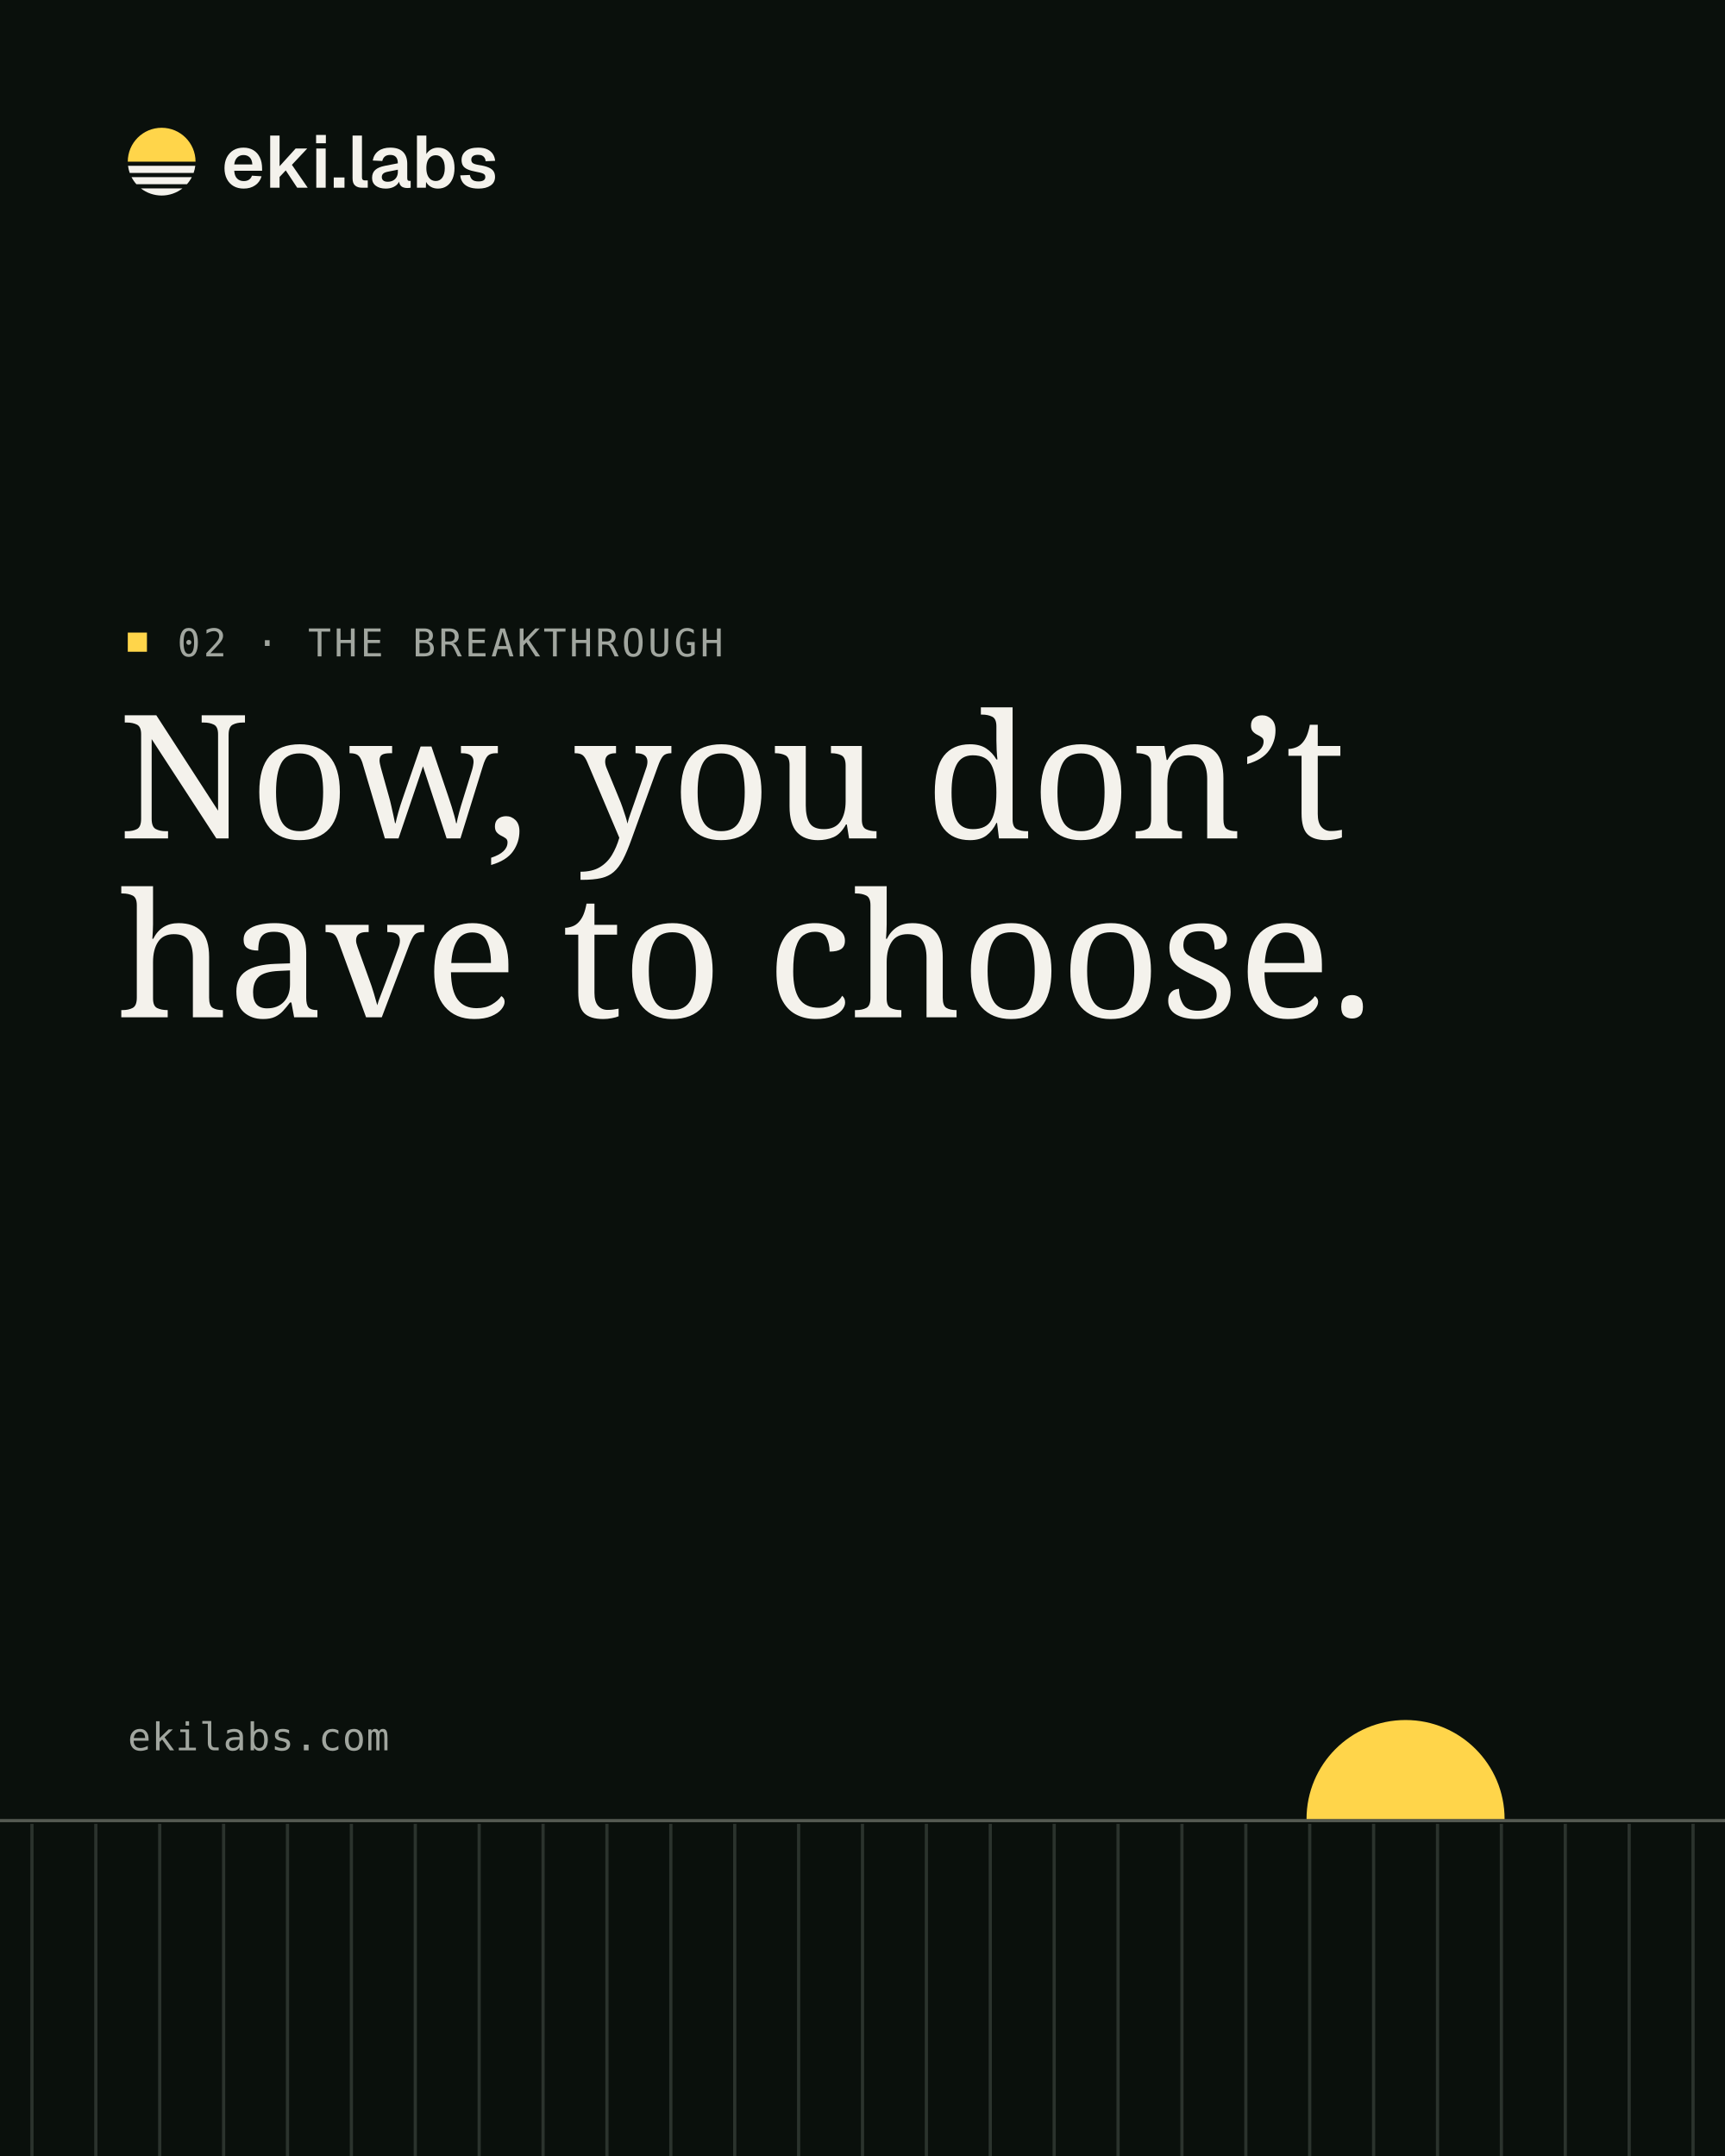
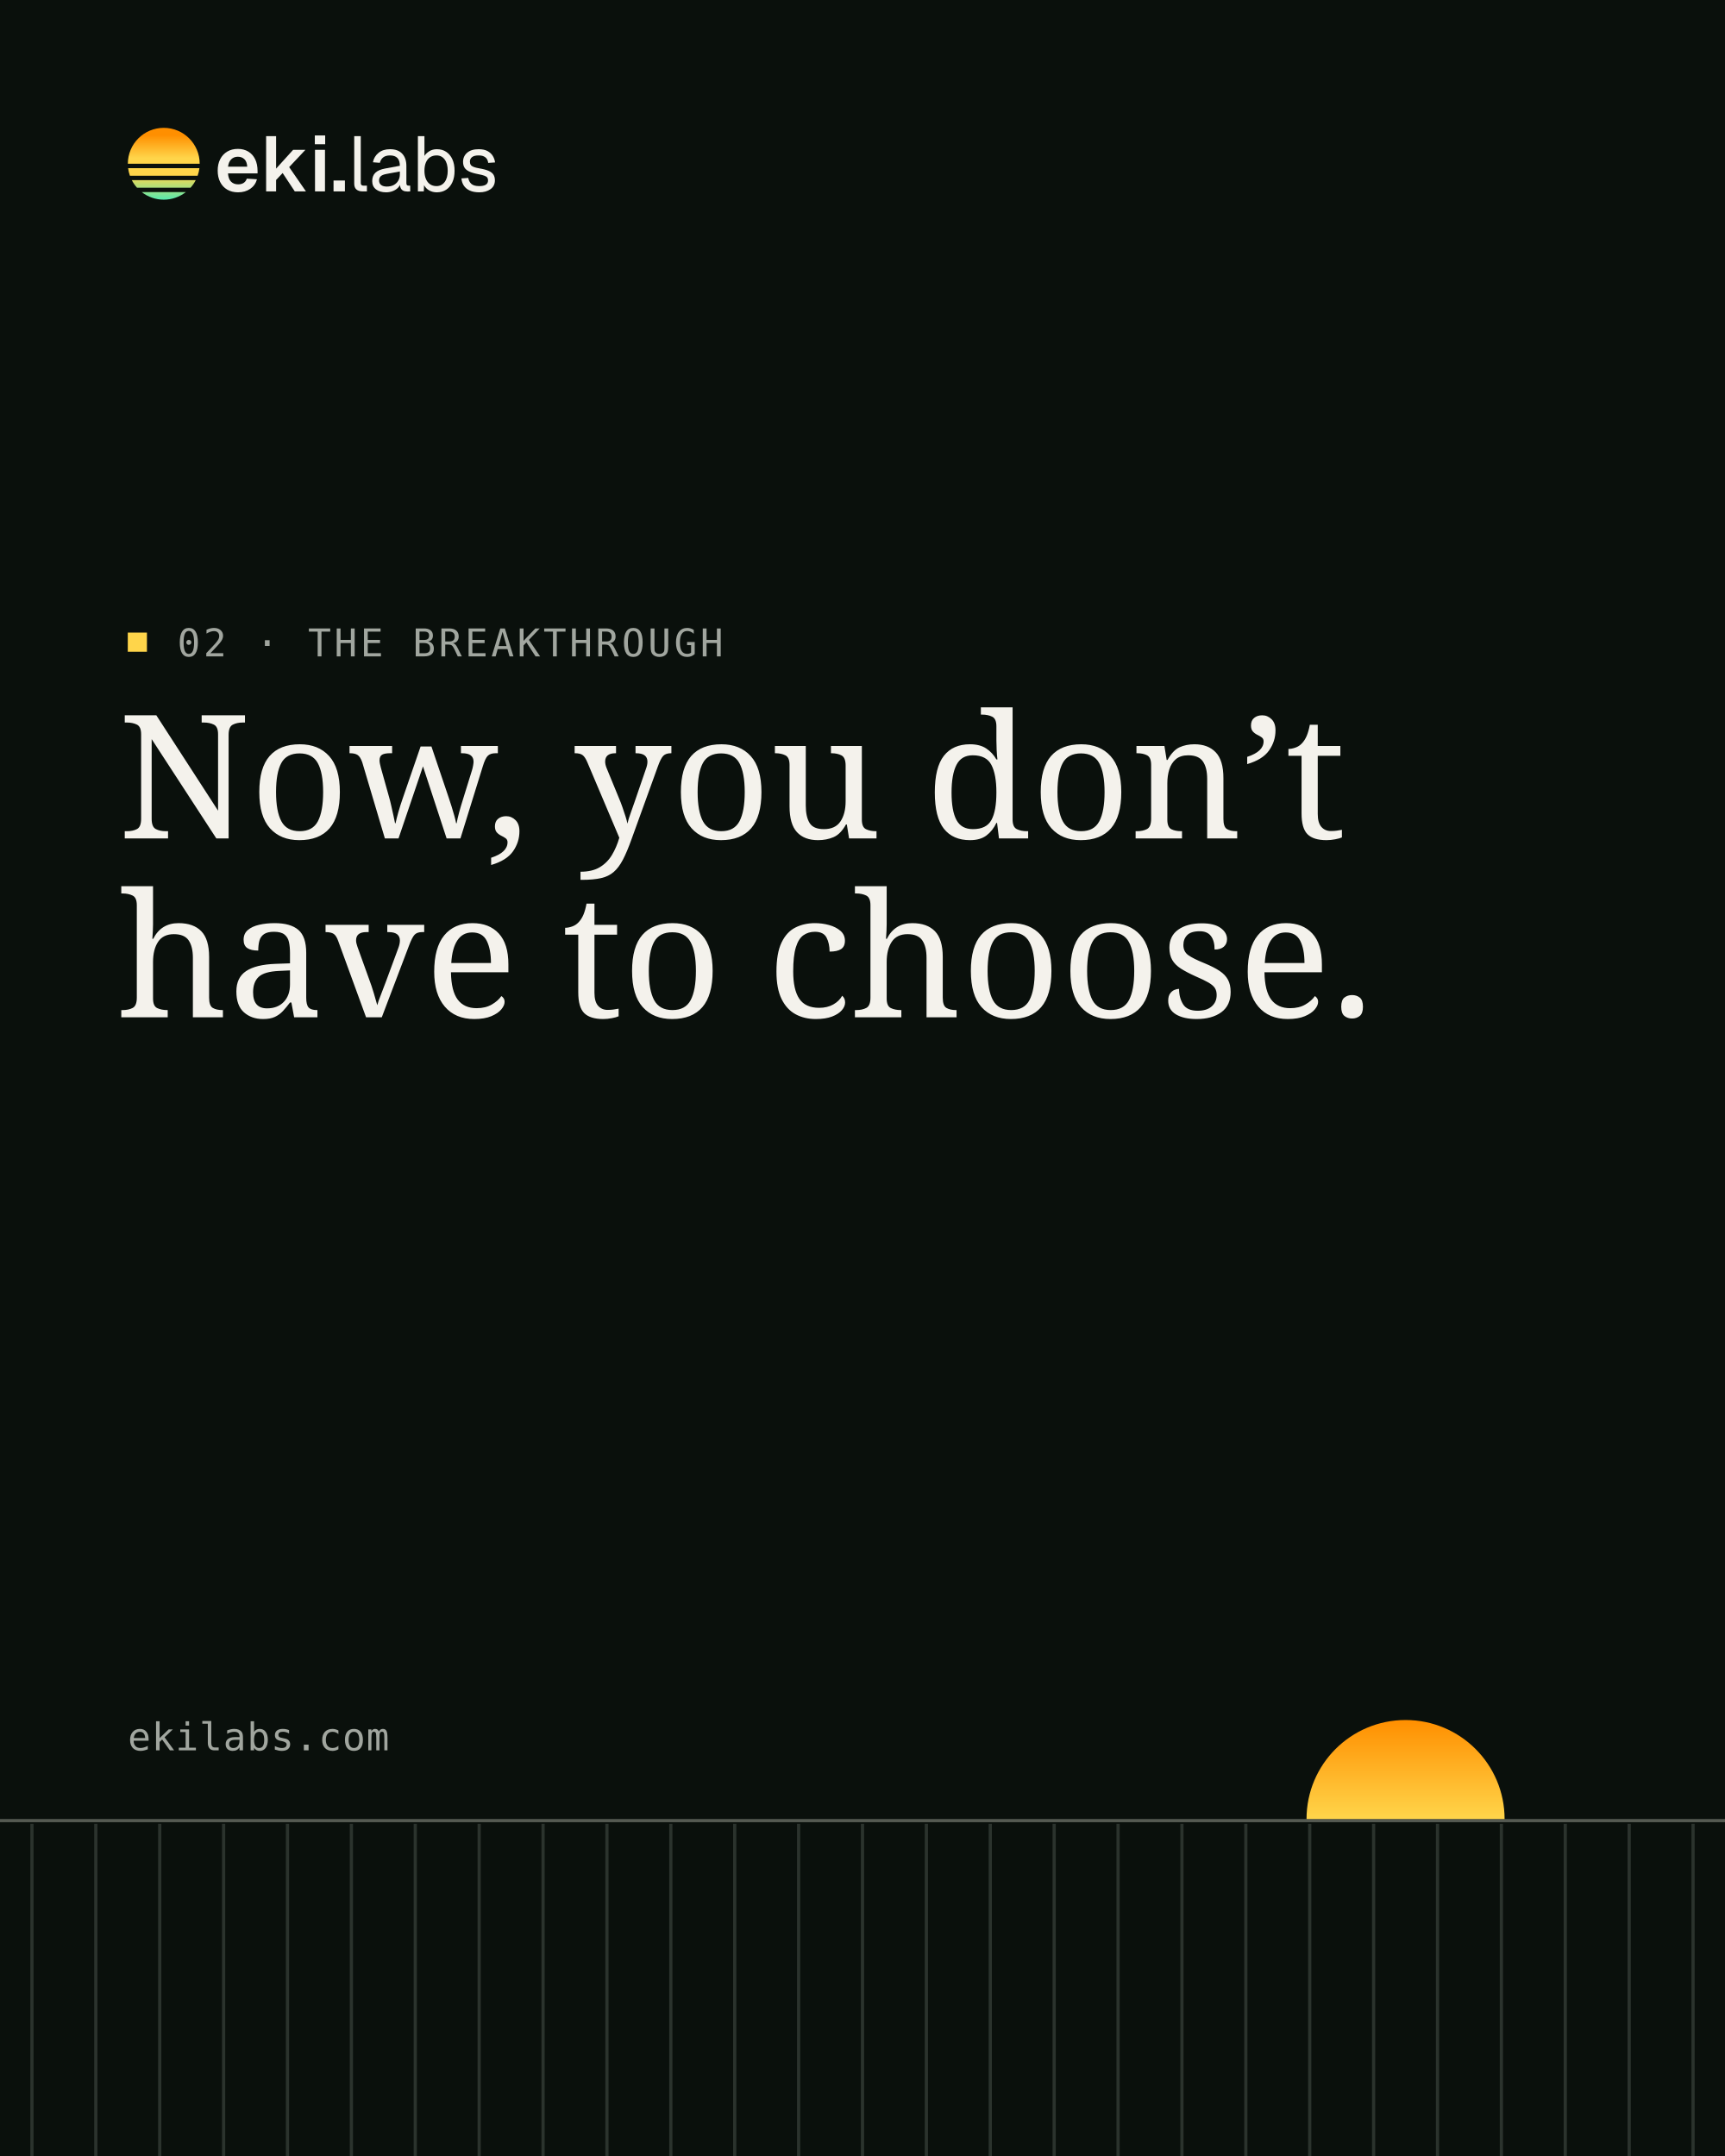
<svg xmlns="http://www.w3.org/2000/svg" width="1080" height="1350" viewBox="0 0 1080 1350">
  <rect width="1080" height="1350" fill="#0A100C" />
  <rect x="19.0" y="1142" width="2" height="208" fill="#2B332D" />
  <rect x="59.0" y="1142" width="2" height="208" fill="#2B332D" />
  <rect x="99.0" y="1142" width="2" height="208" fill="#2B332D" />
  <rect x="139.0" y="1142" width="2" height="208" fill="#2B332D" />
  <rect x="179.0" y="1142" width="2" height="208" fill="#2B332D" />
  <rect x="219.0" y="1142" width="2" height="208" fill="#2B332D" />
  <rect x="259.0" y="1142" width="2" height="208" fill="#2B332D" />
  <rect x="299.0" y="1142" width="2" height="208" fill="#2B332D" />
  <rect x="339.0" y="1142" width="2" height="208" fill="#2B332D" />
  <rect x="379.0" y="1142" width="2" height="208" fill="#2B332D" />
  <rect x="419.0" y="1142" width="2" height="208" fill="#2B332D" />
  <rect x="459.0" y="1142" width="2" height="208" fill="#2B332D" />
  <rect x="499.0" y="1142" width="2" height="208" fill="#2B332D" />
  <rect x="539.0" y="1142" width="2" height="208" fill="#2B332D" />
  <rect x="579.0" y="1142" width="2" height="208" fill="#2B332D" />
  <rect x="619.0" y="1142" width="2" height="208" fill="#2B332D" />
  <rect x="659.0" y="1142" width="2" height="208" fill="#2B332D" />
  <rect x="699.0" y="1142" width="2" height="208" fill="#2B332D" />
  <rect x="739.0" y="1142" width="2" height="208" fill="#2B332D" />
  <rect x="779.0" y="1142" width="2" height="208" fill="#2B332D" />
  <rect x="819.0" y="1142" width="2" height="208" fill="#2B332D" />
  <rect x="859.0" y="1142" width="2" height="208" fill="#2B332D" />
  <rect x="899.0" y="1142" width="2" height="208" fill="#2B332D" />
  <rect x="939.0" y="1142" width="2" height="208" fill="#2B332D" />
  <rect x="979.0" y="1142" width="2" height="208" fill="#2B332D" />
  <rect x="1019.0" y="1142" width="2" height="208" fill="#2B332D" />
  <rect x="1059.0" y="1142" width="2" height="208" fill="#2B332D" />
  <rect x="0" y="1139.0" width="1080" height="2" fill="#555A52" />
-   <path d="M818 1139.0A62 62 0 0 1 942 1139.0Z" fill="#FFD54A" />
-   <g transform="translate(80.00 117.54) scale(0.04597)">
+   <defs>
+     <linearGradient id="hs6" gradientUnits="userSpaceOnUse" x1="0" y1="1077.0" x2="0" y2="1139.0">
+       <stop offset="0" stop-color="#FF8F00" />
+       <stop offset="1" stop-color="#FFD54A" />
+     </linearGradient>
+   </defs>
+   <path d="M818 1139.0A62 62 0 0 1 942 1139.0Z" fill="url(#hs6)" />
+   <g transform="translate(80.04 119.84) scale(0.04874)">
+     <defs>
+       <linearGradient id="eki-sun" gradientUnits="userSpaceOnUse" x1="0" y1="0" x2="0" y2="100">
+         <stop offset="0" stop-color="#FF8F00" />
+         <stop offset="0.1" stop-color="#FF8F00" />
+         <stop offset="0.42" stop-color="#FFD54A" />
+         <stop offset="0.66" stop-color="#FFD54A" />
+         <stop offset="1" stop-color="#58E9AE" />
+       </linearGradient>
+     </defs>
    <g transform="translate(0 -816.5) scale(9.23)">
-       <path d="M0 50A50 50 0 0 1 100 50Z" fill="#FFD54A" />
-       <path d="M0.38 56.14L99.62 56.14A50 50 0 0 1 97.14 66.67L2.86 66.67A50 50 0 0 1 0.38 56.14Z" fill="#F4F2EC" />
-       <path d="M5.5 72.81L94.5 72.81A50 50 0 0 1 87.27 83.33L12.73 83.33A50 50 0 0 1 5.5 72.81Z" fill="#F4F2EC" />
-       <path d="M19.31 89.47L80.69 89.47A50 50 0 0 1 50 100L50 100A50 50 0 0 1 19.31 89.47Z" fill="#F4F2EC" />
+       <path d="M0 50A50 50 0 0 1 100 50Z" fill="url(#eki-sun)" />
+       <path d="M0.38 56.14L99.62 56.14A50 50 0 0 1 97.14 66.67L2.86 66.67A50 50 0 0 1 0.38 56.14Z" fill="url(#eki-sun)" />
+       <path d="M5.51 72.81L94.49 72.81A50 50 0 0 1 87.27 83.33L12.73 83.33A50 50 0 0 1 5.51 72.81Z" fill="url(#eki-sun)" />
+       <path d="M19.31 89.47L80.69 89.47A50 50 0 0 1 50.00 100.00L50.00 100.00A50 50 0 0 1 19.31 89.47Z" fill="url(#eki-sun)" />
    </g>
-     <g transform="translate(1278 0)">
+     <g transform="translate(1115 0)">
      <path d="M300.6 12Q220.8 12 162.1 -22.4Q103.4 -56.8 71.3 -119.7Q39.2 -182.6 39.2 -267Q39.2 -351.4 71.3 -413.8Q103.4 -476.2 161.5 -511.1Q219.6 -546 298.2 -546Q374.4 -546 431.6 -511.9Q488.8 -477.8 520.1 -413.8Q551.4 -349.8 551.4 -260V-231.4H172Q175.8 -160.8 210.3 -125.6Q244.8 -90.4 302.2 -90.4Q345 -90.4 373.3 -109.5Q401.6 -128.6 413 -163.8L543.8 -155.6Q522.4 -78.2 457.7 -33.1Q393 12 300.6 12ZM172 -317.4H418.6Q414.6 -382.4 381.9 -413.8Q349.2 -445.2 298.2 -445.2Q246.8 -445.2 213.3 -412.3Q179.8 -379.4 172 -317.4Z" fill="#F4F2EC" />
      <path d="M661.4 0V-710H789.4V-292.6L1008.2 -534H1165.8L957.2 -311.8L1172.8 0H1029.2L873.4 -236L789.4 -146.8V0Z" fill="#F4F2EC" />
      <path d="M1289.4 0V-534H1417.4V0ZM1287 -605.4V-718.6H1419.8V-605.4Z" fill="#F4F2EC" />
      <path d="M1527.2 0V-139.8H1673.4V0Z" fill="#F4F2EC" />
-       <path d="M1911.4 0Q1852.6 0 1818 -30Q1783.4 -60 1783.4 -126.4V-710H1911.4V-139.4Q1911.4 -118.6 1921.7 -108.9Q1932 -99.2 1951.2 -99.2H1990.4V0Z" fill="#F4F2EC" />
-       <path d="M2234.6 12Q2151.4 12 2100.3 -26.4Q2049.2 -64.8 2049.2 -133.6Q2049.2 -203.2 2092.2 -242Q2135.2 -280.8 2222.6 -298L2400.2 -332.6Q2400.2 -389.6 2374.1 -418.2Q2348 -446.8 2297.4 -446.8Q2250.8 -446.8 2224.2 -425.5Q2197.6 -404.2 2188.4 -363.8L2058.2 -370.4Q2073.6 -454.6 2135.7 -500.3Q2197.8 -546 2297.4 -546Q2411.4 -546 2469.8 -488.7Q2528.2 -431.4 2528.2 -324.4V-129.8Q2528.2 -108.6 2535.5 -100.9Q2542.8 -93.2 2557.8 -93.2H2574.8V0Q2568.8 1.8 2555.4 3.1Q2542 4.4 2528.4 4.4Q2495.2 4.4 2469.3 -6.5Q2443.4 -17.4 2429 -43.5Q2414.6 -69.6 2414.6 -115.6L2426.2 -108Q2417.6 -72.8 2391.4 -45.5Q2365.2 -18.2 2325 -3.1Q2284.8 12 2234.6 12ZM2261 -81.2Q2303.6 -81.2 2334.7 -97.9Q2365.8 -114.6 2383 -144.9Q2400.2 -175.2 2400.2 -215.6V-245.6L2261.8 -217.6Q2219.4 -209.2 2200.5 -191.5Q2181.6 -173.8 2181.6 -145.6Q2181.6 -115 2202.3 -98.1Q2223 -81.2 2261 -81.2Z" fill="#F4F2EC" />
-       <path d="M2947 12Q2891.2 12 2849.4 -12.1Q2807.6 -36.2 2784.6 -79.2L2781.6 0H2660.4V-710H2788.4V-458.4Q2809.6 -494.6 2850.8 -520.3Q2892 -546 2947 -546Q3015.8 -546 3066.2 -511.6Q3116.6 -477.2 3144.2 -414.6Q3171.8 -352 3171.8 -267Q3171.8 -182 3144.2 -119.4Q3116.6 -56.8 3066.2 -22.4Q3015.8 12 2947 12ZM2917.6 -91.6Q2973 -91.6 3006.2 -138.2Q3039.4 -184.8 3039.4 -267Q3039.4 -349.8 3006.6 -396.1Q2973.8 -442.4 2918.8 -442.4Q2877.8 -442.4 2848.4 -421.7Q2819 -401 2803.7 -361.8Q2788.4 -322.6 2788.4 -267Q2788.4 -213 2803.7 -173.5Q2819 -134 2848.1 -112.8Q2877.2 -91.6 2917.6 -91.6Z" fill="#F4F2EC" />
-       <path d="M3498.4 12Q3416.6 12 3363.1 -11.2Q3309.6 -34.4 3281.9 -75.1Q3254.2 -115.8 3250.2 -168.2L3381 -173.8Q3388.2 -132.2 3414.9 -108.9Q3441.6 -85.6 3498.8 -85.6Q3543.6 -85.6 3567.5 -100.3Q3591.4 -115 3591.4 -146Q3591.4 -164.2 3582.9 -176.2Q3574.4 -188.2 3549.8 -197.3Q3525.2 -206.4 3477.6 -214.8Q3396.8 -229.2 3351 -249.8Q3305.2 -270.4 3286.6 -301.4Q3268 -332.4 3268 -377.6Q3268 -452.6 3325.5 -499.3Q3383 -546 3494.2 -546Q3571.4 -546 3620.7 -521.7Q3670 -497.4 3695.4 -456.6Q3720.8 -415.8 3725 -366.4L3595.4 -360.4Q3594.2 -385.4 3583 -405.4Q3571.8 -425.4 3549.8 -436.9Q3527.8 -448.4 3492.2 -448.4Q3446.8 -448.4 3423.6 -430.2Q3400.4 -412 3400.4 -382.4Q3400.4 -360.8 3409.7 -346.9Q3419 -333 3442.1 -324.3Q3465.2 -315.6 3504.8 -309.2Q3587.2 -297 3635.2 -276.2Q3683.2 -255.4 3703.5 -223.9Q3723.8 -192.4 3723.8 -147.6Q3723.8 -71 3662.5 -29.5Q3601.2 12 3498.4 12Z" fill="#F4F2EC" />
+       <path d="M1897 0Q1851 0 1822 -24Q1793 -48 1793 -100V-710H1877V-107Q1877 -91 1885.5 -82.5Q1894 -74 1910 -74H1956V0Z" fill="#F4F2EC" />
+       <path d="M2203 12Q2121 12 2072.5 -26Q2024 -64 2024 -132Q2024 -200 2064 -239Q2104 -278 2191 -294L2379 -329Q2379 -396 2347.5 -429Q2316 -462 2253 -462Q2198 -462 2166 -437.5Q2134 -413 2122 -367L2033 -374Q2048 -449 2105.5 -495.5Q2163 -542 2253 -542Q2355 -542 2409 -484.5Q2463 -427 2463 -326V-107Q2463 -89 2469.5 -81.5Q2476 -74 2491 -74H2512V0Q2508 1 2499 1.5Q2490 2 2480 2Q2444 2 2421.5 -9.5Q2399 -21 2389 -45.5Q2379 -70 2379 -110L2389 -108Q2382 -74 2355 -46.5Q2328 -19 2288 -3.5Q2248 12 2203 12ZM2211 -62Q2264 -62 2301.5 -82.5Q2339 -103 2359 -138.5Q2379 -174 2379 -218V-256L2207 -224Q2153 -214 2132.5 -193.5Q2112 -173 2112 -140Q2112 -103 2138.5 -82.5Q2165 -62 2211 -62Z" fill="#F4F2EC" />
+       <path d="M2854 12Q2799 12 2756 -12.5Q2713 -37 2690 -80L2687 0H2611V-710H2695V-456Q2715 -489 2757 -515.5Q2799 -542 2854 -542Q2924 -542 2975 -508Q3026 -474 3054 -412Q3082 -350 3082 -265Q3082 -180 3054 -118Q3026 -56 2975 -22Q2924 12 2854 12ZM2849 -68Q2916 -68 2955 -121Q2994 -174 2994 -265Q2994 -357 2955 -409.5Q2916 -462 2851 -462Q2802 -462 2767 -438.5Q2732 -415 2713.5 -371Q2695 -327 2695 -265Q2695 -205 2713.5 -160.5Q2732 -116 2766.5 -92Q2801 -68 2849 -68Z" fill="#F4F2EC" />
+       <path d="M3399 12Q3326 12 3276.5 -11Q3227 -34 3200.5 -74.5Q3174 -115 3170 -167L3258 -173Q3266 -125 3297.5 -96.5Q3329 -68 3399 -68Q3453 -68 3482.5 -85.5Q3512 -103 3512 -142Q3512 -163 3502.5 -177Q3493 -191 3465 -201.5Q3437 -212 3383 -222Q3309 -236 3267 -257Q3225 -278 3208 -308Q3191 -338 3191 -380Q3191 -451 3243.5 -496.5Q3296 -542 3392 -542Q3462 -542 3506.5 -517.5Q3551 -493 3574 -454Q3597 -415 3602 -372L3514 -366Q3512 -391 3499 -413Q3486 -435 3460 -448.5Q3434 -462 3390 -462Q3333 -462 3306 -440Q3279 -418 3279 -384Q3279 -358 3289.5 -341.5Q3300 -325 3326.5 -314.5Q3353 -304 3399 -296Q3477 -283 3521 -263Q3565 -243 3582.5 -213.5Q3600 -184 3600 -142Q3600 -69 3543.5 -28.5Q3487 12 3399 12Z" fill="#F4F2EC" />
    </g>
  </g>
  <rect x="80" y="396.1" width="12" height="12" fill="#FFD54A" />
  <text x="111" y="411" font-family="'Geist Mono', Menlo, monospace" font-size="24" font-weight="500" fill="#A1A69F" text-anchor="start" letter-spacing="1.92">02 · THE BREAKTHROUGH</text>
  <text x="74" y="525" font-family="'Zilla Slab', Georgia, serif" font-size="108" font-weight="400" fill="#F4F2EC" text-anchor="start">Now, you don’t</text>
  <text x="74" y="637" font-family="'Zilla Slab', Georgia, serif" font-size="108" font-weight="400" fill="#F4F2EC" text-anchor="start">have to choose.</text>
  <text x="80" y="1096" font-family="'Geist Mono', Menlo, monospace" font-size="24" font-weight="400" fill="#A1A69F" text-anchor="start" letter-spacing="0.48">ekilabs.com</text>
</svg>
